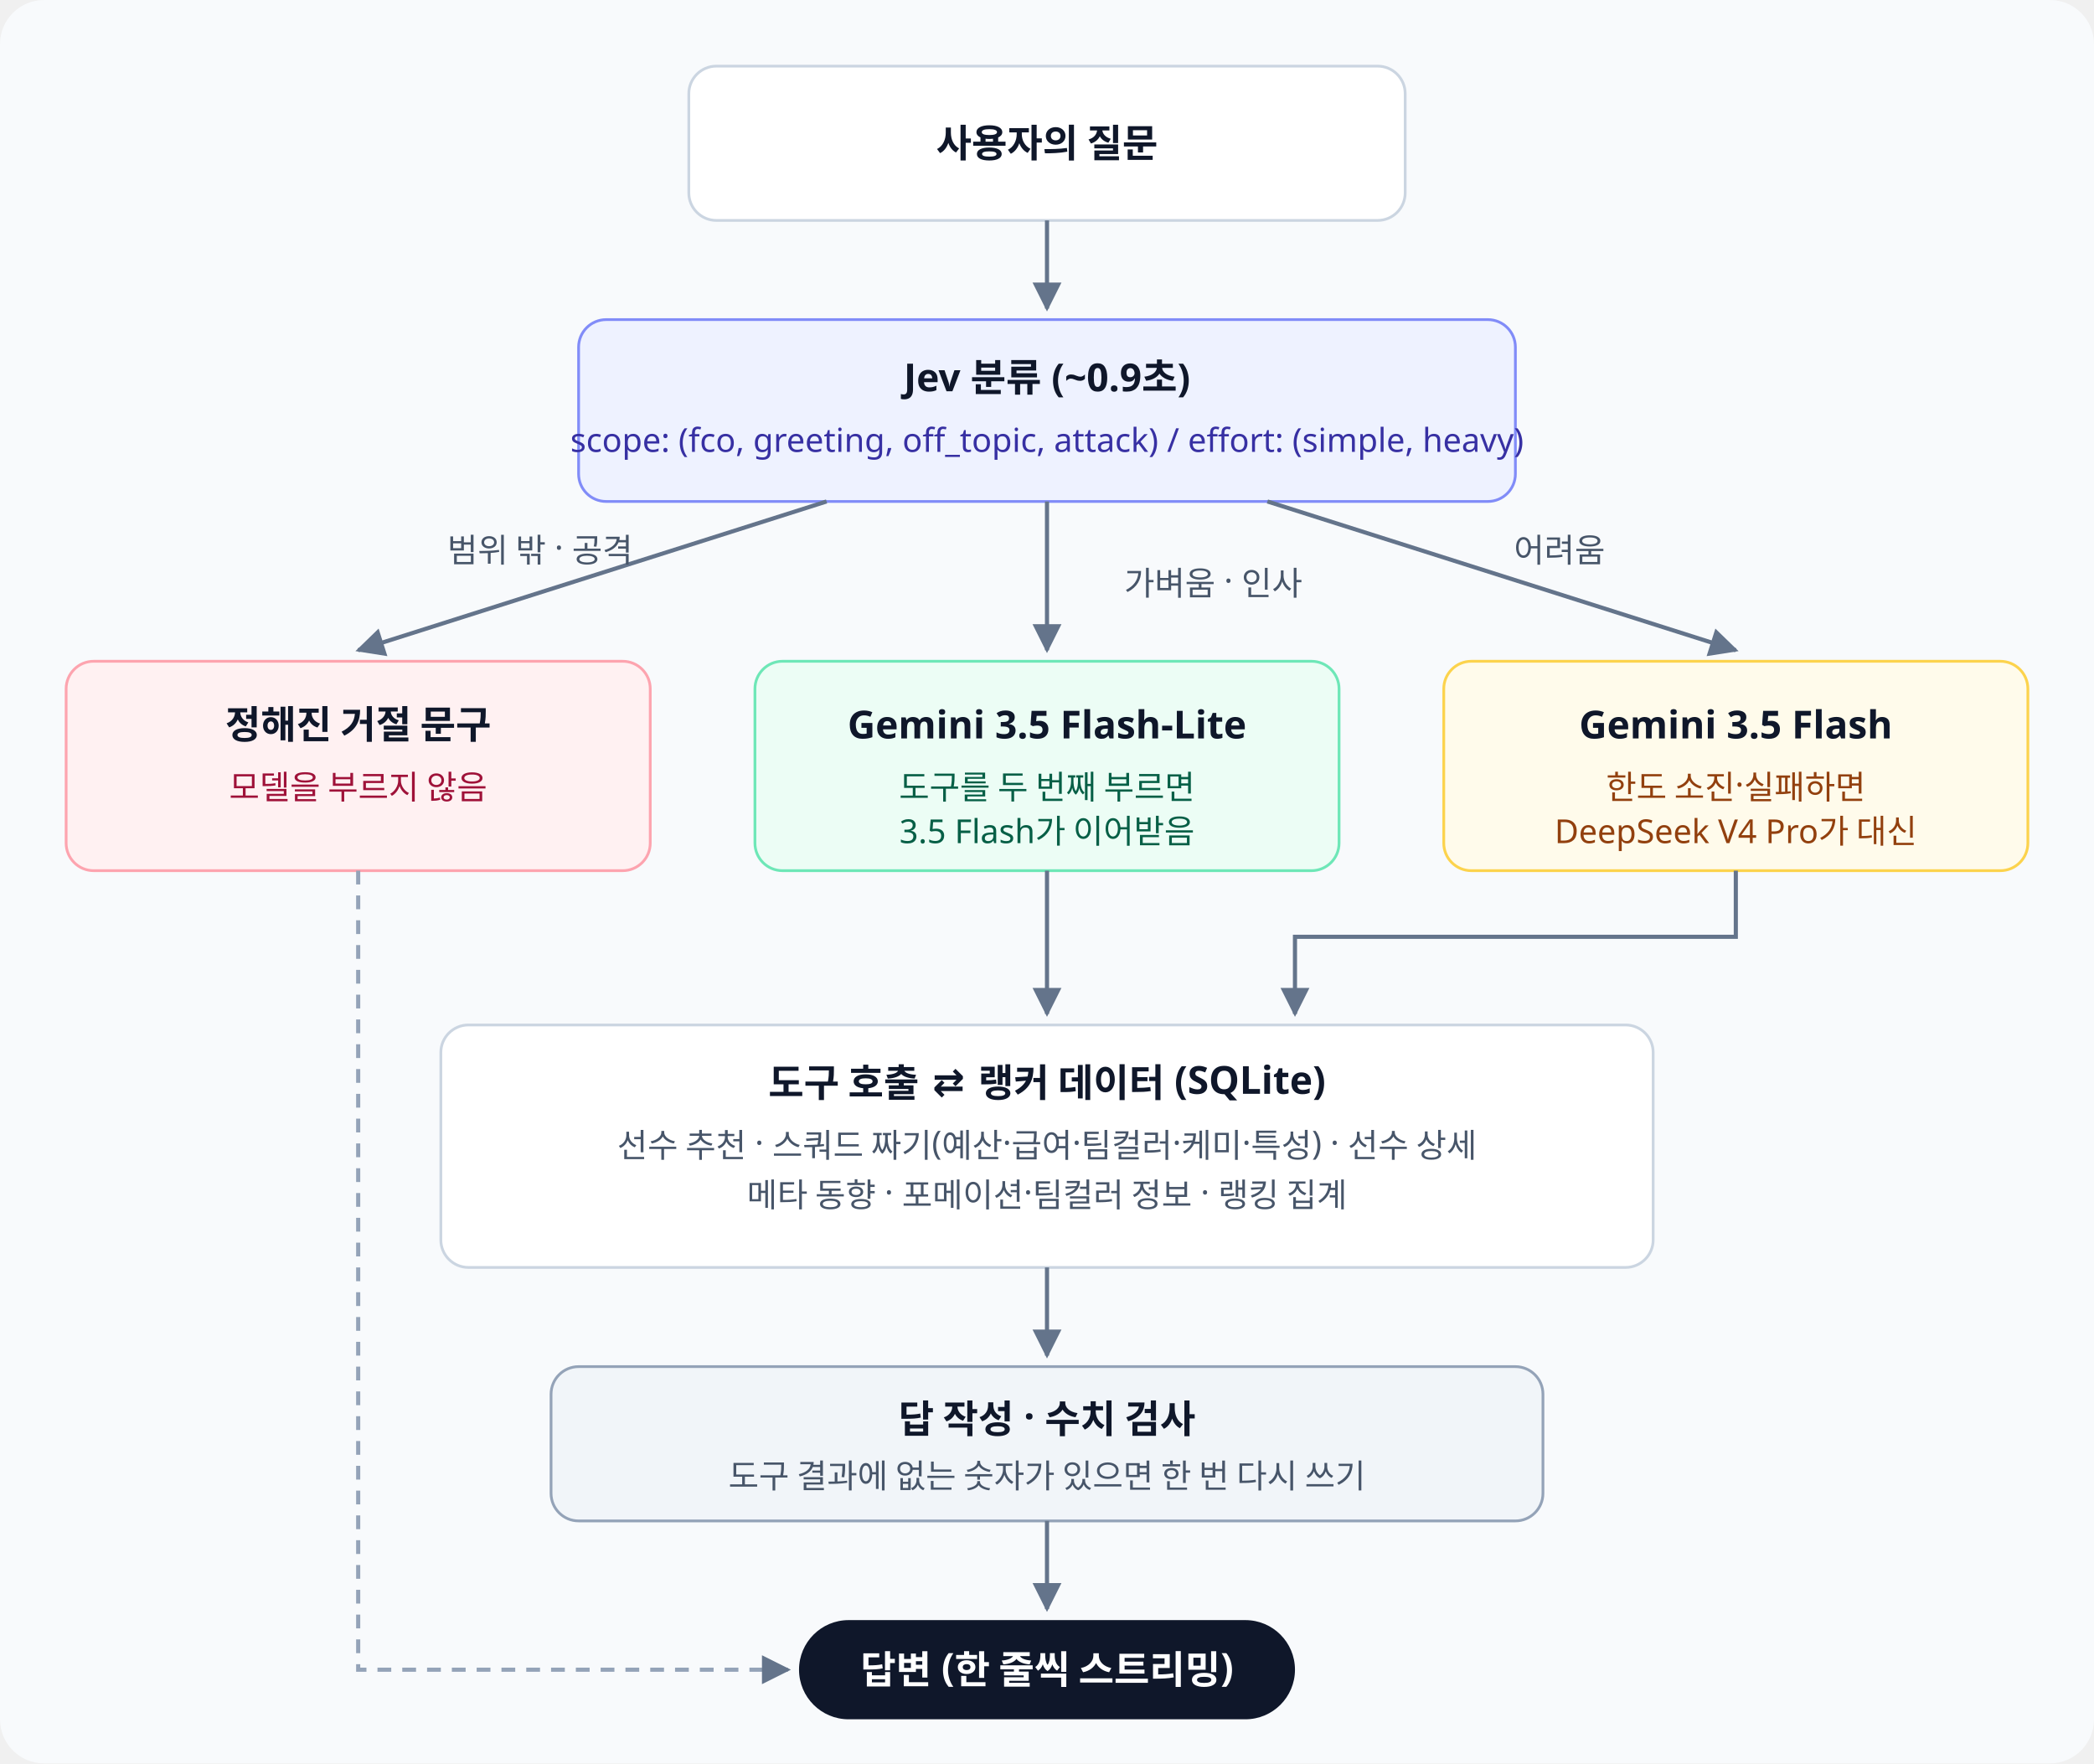
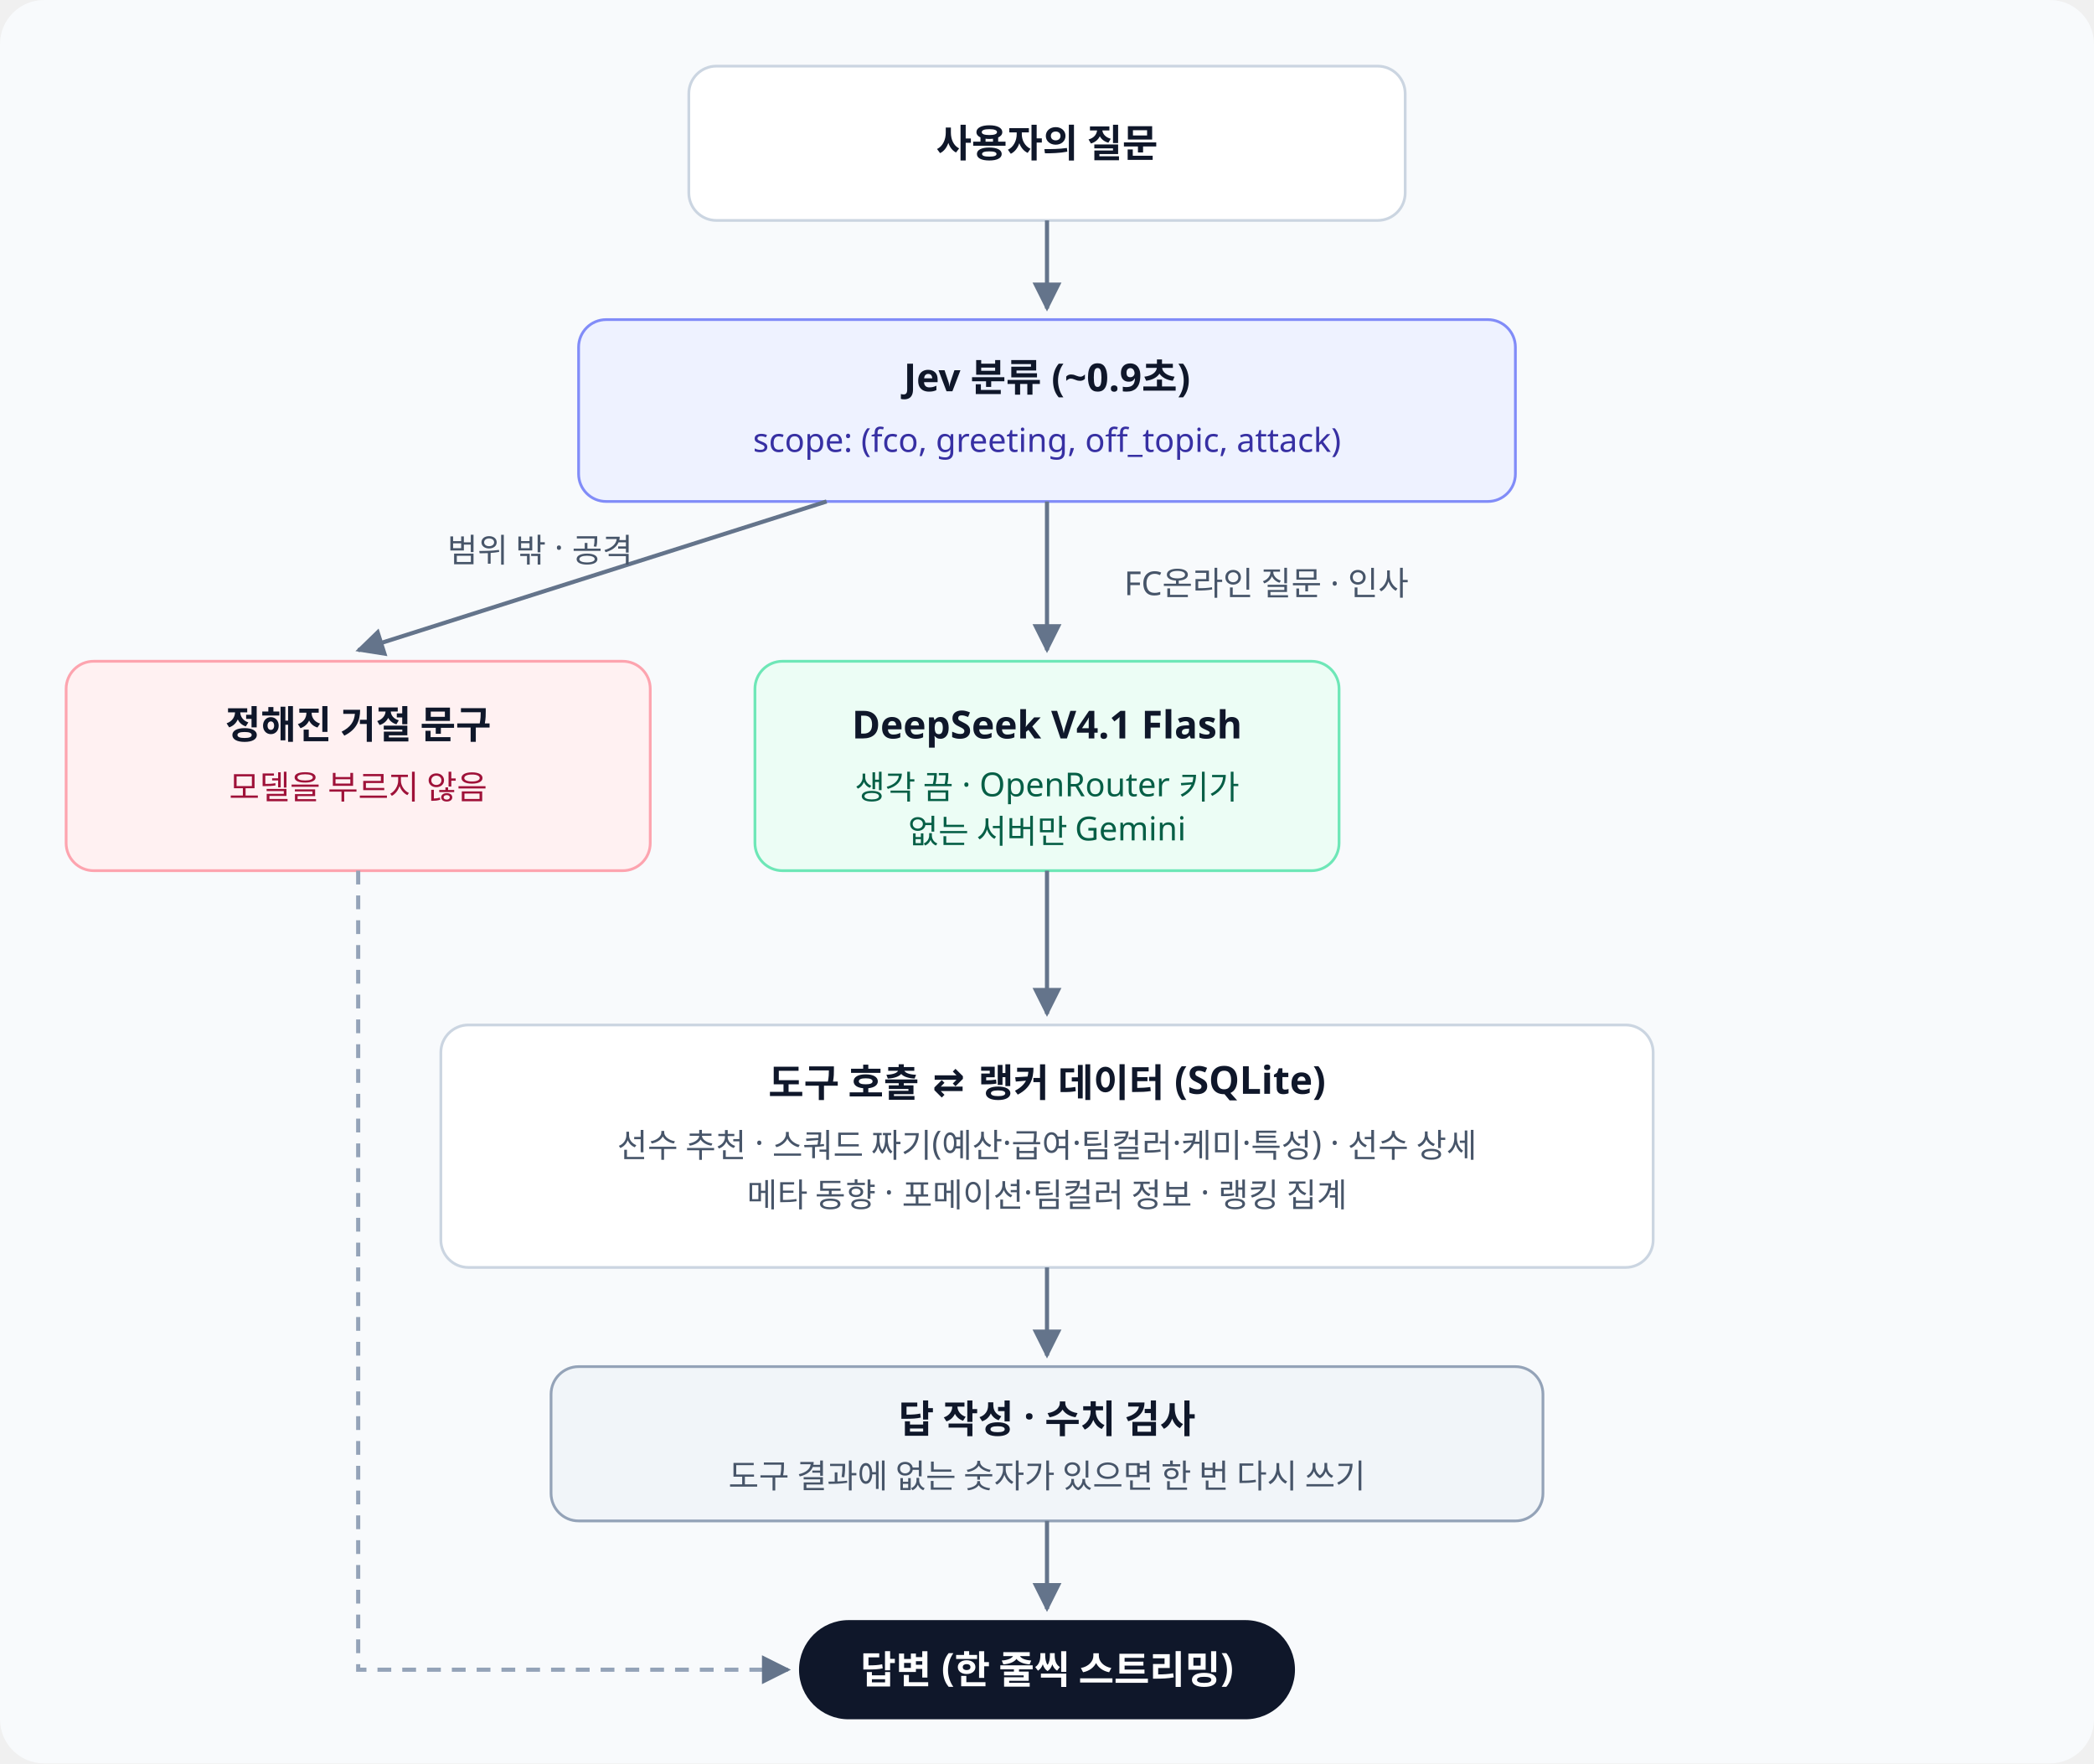
<svg xmlns="http://www.w3.org/2000/svg" viewBox="0 0 760 640" width="760" height="640" font-family="'Apple SD Gothic Neo','Noto Sans KR','Malgun Gothic',sans-serif">
  <defs>
    <marker id="a" viewBox="0 0 10 10" refX="9" refY="5" markerWidth="7" markerHeight="7" orient="auto-start-reverse">
      <path d="M0 0L10 5L0 10z" fill="#64748b" />
    </marker>
  </defs>
  <rect width="760" height="640" rx="16" fill="#f8fafc" />
  <g font-size="14" fill="#0f172a">
    <rect x="250" y="24" width="260" height="56" rx="10" fill="#fff" stroke="#cbd5e1" />
    <text x="380" y="57" text-anchor="middle" font-weight="700">사용자의 질문</text>
    <path d="M380 80V112" stroke="#64748b" stroke-width="1.5" marker-end="url(#a)" />
    <rect x="210" y="116" width="340" height="66" rx="10" fill="#eef2ff" stroke="#818cf8" />
    <text x="380" y="142" text-anchor="middle" font-weight="700">Jev 분류 (~0.9초)</text>
-     <text x="380" y="164" text-anchor="middle" font-size="12" fill="#3730a3">scope: (fco, greeting, off_topic, attack) / effort: (simple, heavy)</text>
+     <text x="380" y="164" text-anchor="middle" font-size="12" fill="#3730a3">scope: (fco, greeting, off_topic, attack)</text>
    <path d="M300 182L130 236" stroke="#64748b" stroke-width="1.5" marker-end="url(#a)" />
    <path d="M380 182V236" stroke="#64748b" stroke-width="1.5" marker-end="url(#a)" />
-     <path d="M460 182L630 236" stroke="#64748b" stroke-width="1.5" marker-end="url(#a)" />
    <text x="196" y="204" text-anchor="middle" font-size="12" fill="#475569">범위 밖 · 공격</text>
-     <text x="408" y="216" font-size="12" fill="#475569">가벼움 · 인사</text>
-     <text x="566" y="204" text-anchor="middle" font-size="12" fill="#475569">어려움</text>
+     <text x="408" y="216" font-size="12" fill="#475569">FC온라인 질문 · 인사</text>
    <rect x="24" y="240" width="212" height="76" rx="10" fill="#fff1f2" stroke="#fda4af" />
    <text x="130" y="268" text-anchor="middle" font-weight="700">정해진 거절 문구</text>
    <text x="130" y="290" text-anchor="middle" font-size="12" fill="#9f1239">모델을 부르지 않음</text>
    <rect x="274" y="240" width="212" height="76" rx="10" fill="#ecfdf5" stroke="#6ee7b7" />
-     <text x="380" y="268" text-anchor="middle" font-weight="700">Gemini 3.5 Flash-Lite</text>
-     <text x="380" y="290" text-anchor="middle" font-size="12" fill="#065f46">도구를 두 번째 부르면</text>
-     <text x="380" y="306" text-anchor="middle" font-size="12" fill="#065f46">3.5 Flash가 이어받음</text>
-     <rect x="524" y="240" width="212" height="76" rx="10" fill="#fffbeb" stroke="#fcd34d" />
-     <text x="630" y="268" text-anchor="middle" font-weight="700">Gemini 3.5 Flash</text>
-     <text x="630" y="290" text-anchor="middle" font-size="12" fill="#92400e">한도 소진·실패하면</text>
-     <text x="630" y="306" text-anchor="middle" font-size="12" fill="#92400e">DeepSeek V4 Pro가 대신</text>
+     <text x="380" y="268" text-anchor="middle" font-weight="700">DeepSeek V4.1 Flash</text>
+     <text x="380" y="290" text-anchor="middle" font-size="12" fill="#065f46">생각 끔 · OpenRouter 키가</text>
+     <text x="380" y="306" text-anchor="middle" font-size="12" fill="#065f46">없는 서버만 Gemini</text>
    <path d="M130 316V606H286" fill="none" stroke="#94a3b8" stroke-width="1.5" stroke-dasharray="5 4" marker-end="url(#a)" />
    <path d="M380 316V368" stroke="#64748b" stroke-width="1.5" marker-end="url(#a)" />
-     <path d="M630 316V340H470V368" fill="none" stroke="#64748b" stroke-width="1.5" marker-end="url(#a)" />
    <rect x="160" y="372" width="440" height="88" rx="10" fill="#fff" stroke="#cbd5e1" />
    <text x="380" y="398" text-anchor="middle" font-weight="700">도구 호출 ⇄ 랭커 데이터 (SQLite)</text>
    <text x="380" y="420" text-anchor="middle" font-size="12" fill="#475569">선수 추천 · 스쿼드 짜기(예산·급여·팀컬러·케미·특성) · 선수 상세</text>
    <text x="380" y="438" text-anchor="middle" font-size="12" fill="#475569">메타 동향 · 포메이션·팀컬러 정보 · 랭킹 집계</text>
    <path d="M380 460V492" stroke="#64748b" stroke-width="1.5" marker-end="url(#a)" />
    <rect x="200" y="496" width="360" height="56" rx="10" fill="#f1f5f9" stroke="#94a3b8" />
    <text x="380" y="520" text-anchor="middle" font-weight="700">답 작성 · 수치 검사</text>
    <text x="380" y="540" text-anchor="middle" font-size="12" fill="#475569">도구 결과에 없는 숫자가 있으면 한 번 다시 쓰기</text>
    <path d="M380 552V584" stroke="#64748b" stroke-width="1.5" marker-end="url(#a)" />
    <rect x="290" y="588" width="180" height="36" rx="18" fill="#0f172a" />
    <text x="380" y="611" text-anchor="middle" font-weight="700" fill="#fff">답변 (한 줄씩 스트리밍)</text>
  </g>
</svg>
